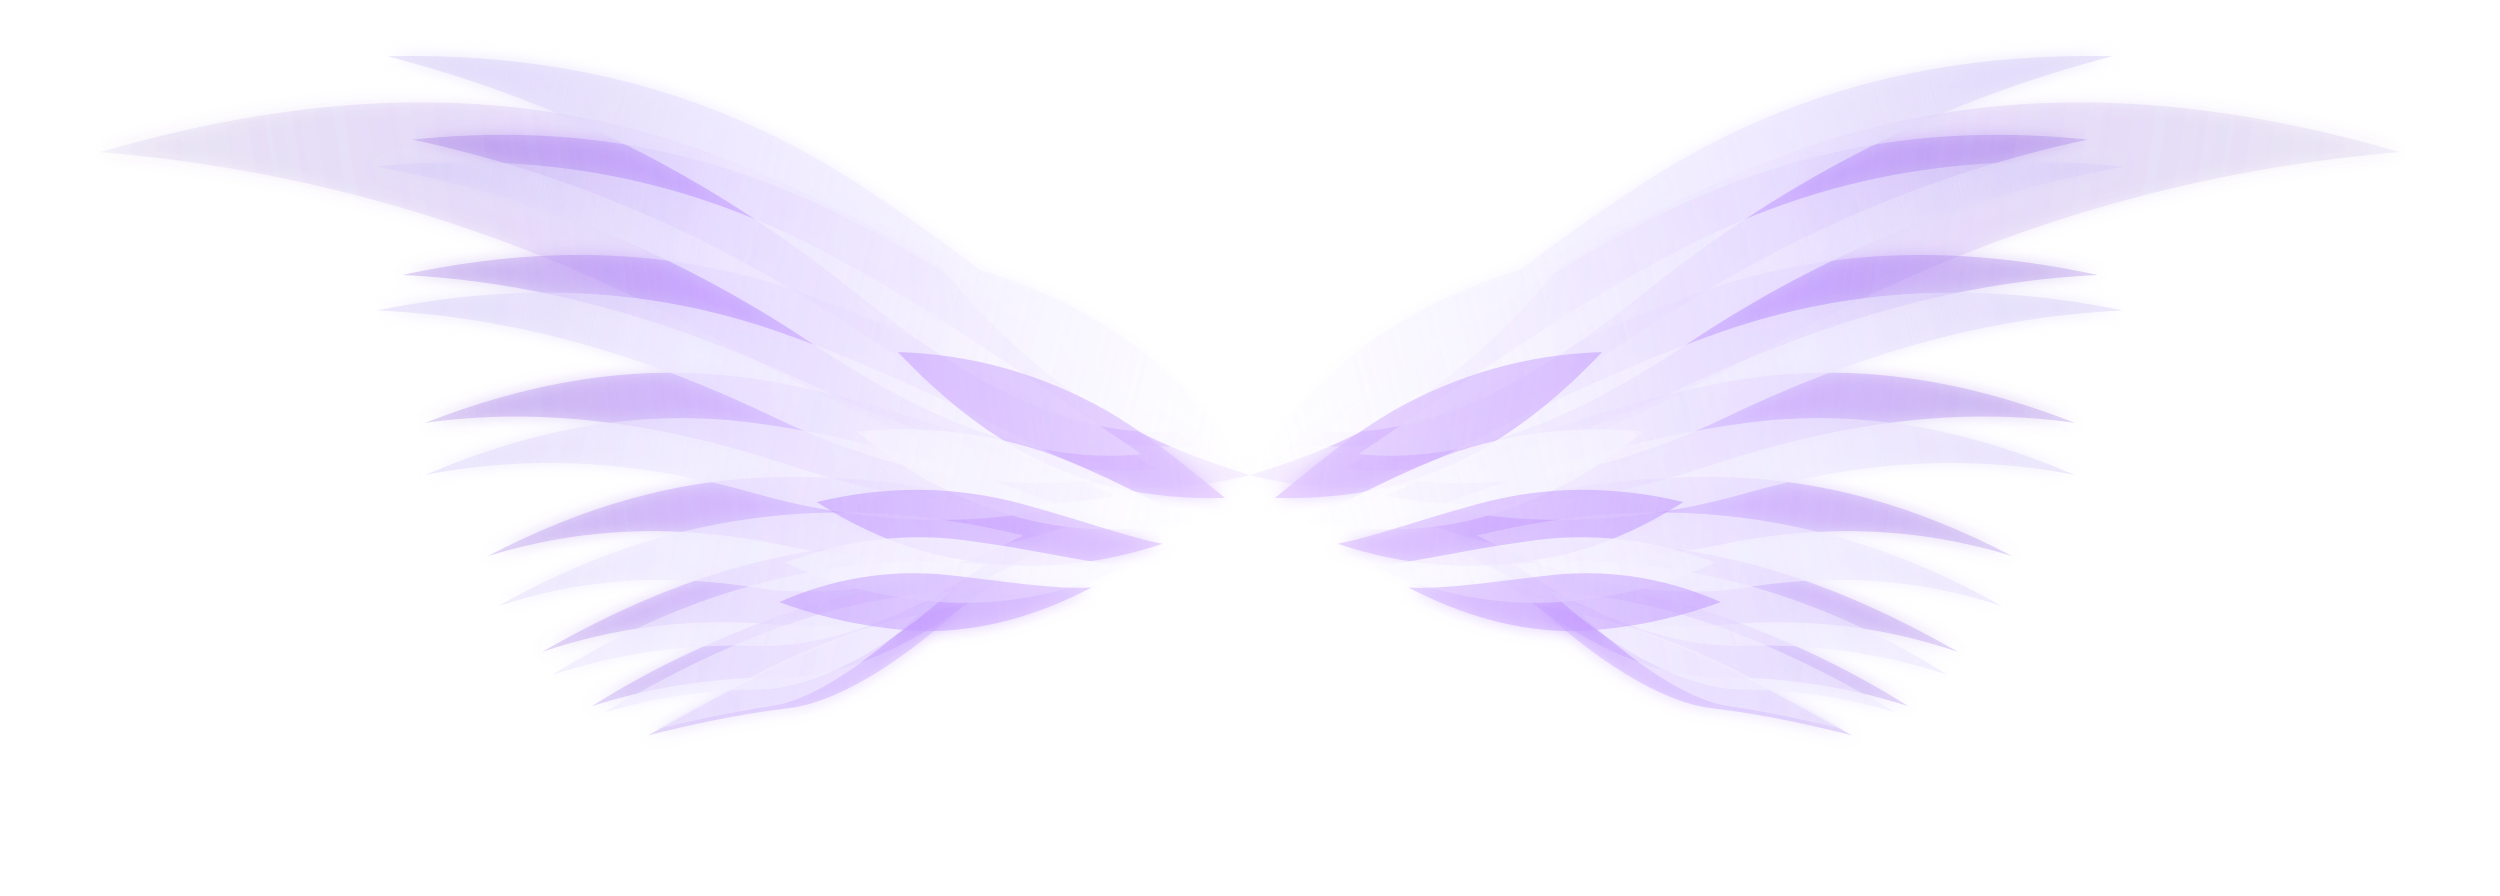
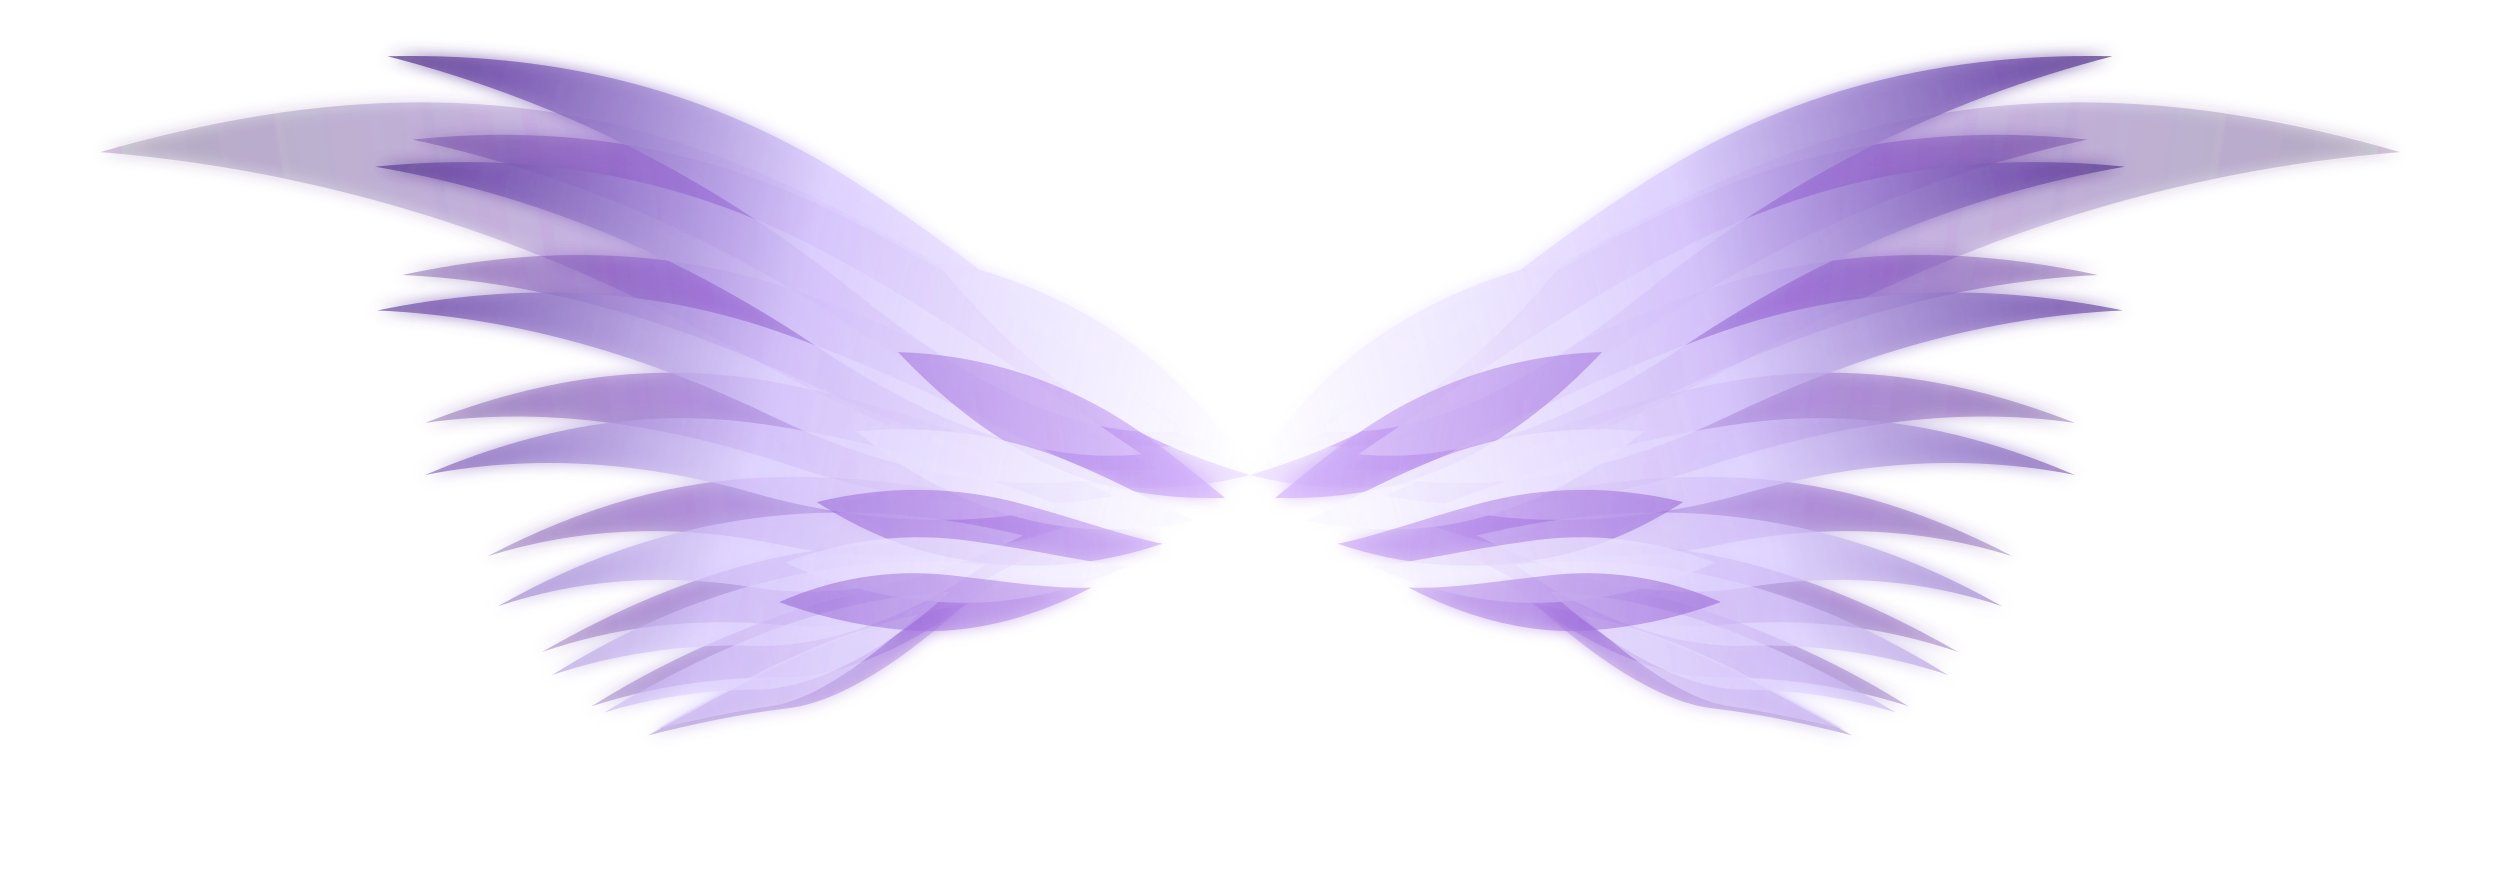
<svg xmlns="http://www.w3.org/2000/svg" viewBox="0 0 1200 430" fill="none">
  <defs>
    <linearGradient id="w" x1="600" y1="220" x2="70" y2="80" gradientUnits="userSpaceOnUse">
      <stop stop-color="#fff" stop-opacity=".94" />
-       <stop offset=".5" stop-color="#eee9ff" stop-opacity=".78" />
-       <stop offset="1" stop-color="#c9bdf3" stop-opacity=".30" />
+       <stop offset=".42" stop-color="#ddd0ff" stop-opacity=".82" />
+       <stop offset=".72" stop-color="#7250ad" stop-opacity=".72" />
+       <stop offset="1" stop-color="#2d174f" stop-opacity=".82" />
    </linearGradient>
    <linearGradient id="p" x1="600" y1="225" x2="80" y2="310" gradientUnits="userSpaceOnUse">
-       <stop stop-color="#e2c8ff" stop-opacity=".72" />
-       <stop offset=".45" stop-color="#b98cff" stop-opacity=".56" />
-       <stop offset="1" stop-color="#7652bd" stop-opacity=".24" />
+       <stop stop-color="#d8b8ff" stop-opacity=".72" />
+       <stop offset=".45" stop-color="#8b55cf" stop-opacity=".60" />
+       <stop offset="1" stop-color="#351858" stop-opacity=".48" />
    </linearGradient>
    <filter id="g" x="-15%" y="-25%" width="130%" height="155%">
      <feGaussianBlur stdDeviation="3.5" result="b" />
      <feMerge>
        <feMergeNode in="b" />
        <feMergeNode in="SourceGraphic" />
      </feMerge>
    </filter>
  </defs>
  <g filter="url(#g)">
    <g id="L">
-       <path d="M600 228C520 172 442 113 350 77C251 38 152 43 48 73C157 82 256 114 348 165C437 214 520 249 600 228Z" fill="url(#p)" opacity=".32" />
+       <path d="M600 228C520 172 442 113 350 77C251 38 152 43 48 73C157 82 256 114 348 165C437 214 520 249 600 228Z" fill="url(#p)" opacity=".42" />
      <path d="M574 214C522 176 470 137 409 106C343 72 276 59 198 67C272 83 340 112 404 154C462 192 516 218 574 214Z" fill="url(#p)" opacity=".72" />
      <path d="M555 225C501 193 449 164 389 142C326 119 263 117 193 132C259 135 324 154 390 185C449 213 503 230 555 225Z" fill="url(#p)" opacity=".70" />
      <path d="M535 238C481 214 431 195 375 184C318 173 263 180 204 203C260 195 317 203 378 223C434 242 488 247 535 238Z" fill="url(#p)" opacity=".68" />
      <path d="M516 251C466 236 421 228 373 229C325 230 280 243 234 267C279 253 326 251 377 262C426 272 475 267 516 251Z" fill="url(#p)" opacity=".66" />
      <path d="M497 265C452 258 412 259 371 268C331 277 295 293 260 313C295 301 333 296 375 300C416 304 460 287 497 265Z" fill="url(#p)" opacity=".64" />
      <path d="M480 278C441 278 407 284 373 296C340 308 311 322 284 339C312 330 342 325 377 325C411 325 449 303 480 278Z" fill="url(#p)" opacity=".62" />
      <path d="M463 290C431 296 402 306 375 319C350 331 329 343 311 353C331 348 353 343 378 340C404 337 436 315 463 290Z" fill="url(#p)" opacity=".60" />
      <path d="M566 207C520 170 474 129 416 91C350 47 276 25 186 27C267 48 340 84 410 140C466 185 516 211 566 207Z" fill="url(#w)" />
      <path d="M548 218C499 185 451 150 394 120C329 86 260 72 180 80C255 93 324 121 390 165C447 203 498 223 548 218Z" fill="url(#w)" opacity=".96" />
      <path d="M529 230C478 204 430 179 373 159C312 138 250 135 181 149C246 152 309 170 373 201C430 228 482 236 529 230Z" fill="url(#w)" opacity=".92" />
      <path d="M510 243C460 224 414 210 362 203C309 196 258 205 204 228C255 218 307 221 363 237C416 252 468 253 510 243Z" fill="url(#w)" opacity=".88" />
      <path d="M491 257C445 246 404 243 360 249C317 255 278 269 239 291C278 278 318 275 362 282C406 289 453 277 491 257Z" fill="url(#w)" opacity=".84" />
      <path d="M473 271C434 267 398 271 361 281C325 291 294 306 265 324C295 314 327 309 363 310C400 311 442 293 473 271Z" fill="url(#w)" opacity=".80" />
      <path d="M456 284C423 286 394 293 364 305C336 316 312 329 290 342C313 335 338 331 365 331C394 330 429 309 456 284Z" fill="url(#w)" opacity=".76" />
      <path d="M441 295C414 301 391 310 368 321C347 332 330 341 315 350C332 346 350 342 370 339C391 336 417 317 441 295Z" fill="url(#w)" opacity=".70" />
      <path d="M600 228C560 216 531 201 505 181C483 164 465 145 448 124C487 132 522 148 550 170C574 190 590 211 600 228Z" fill="url(#w)" />
      <path d="M588 239C552 240 521 233 493 218C469 205 449 188 431 169C467 170 501 180 531 197C555 211 573 227 588 239Z" fill="url(#p)" opacity=".90" />
      <path d="M574 250C538 257 507 255 478 245C452 236 430 223 411 207C446 204 480 208 512 221C539 232 559 244 574 250Z" fill="url(#w)" opacity=".94" />
      <path d="M558 261C525 272 494 274 464 269C437 265 414 255 392 241C425 233 458 233 491 242C520 250 542 258 558 261Z" fill="url(#p)" opacity=".88" />
      <path d="M541 272C511 285 482 291 452 289C425 287 400 281 377 270C406 259 436 255 468 260C497 264 522 270 541 272Z" fill="url(#w)" opacity=".88" />
      <path d="M524 282C497 296 471 303 444 303C419 302 396 297 374 289C399 278 426 273 455 276C482 279 506 283 524 282Z" fill="url(#p)" opacity=".82" />
    </g>
    <g transform="translate(1200 0) scale(-1 1)">
      <use href="#L" />
    </g>
  </g>
</svg>
